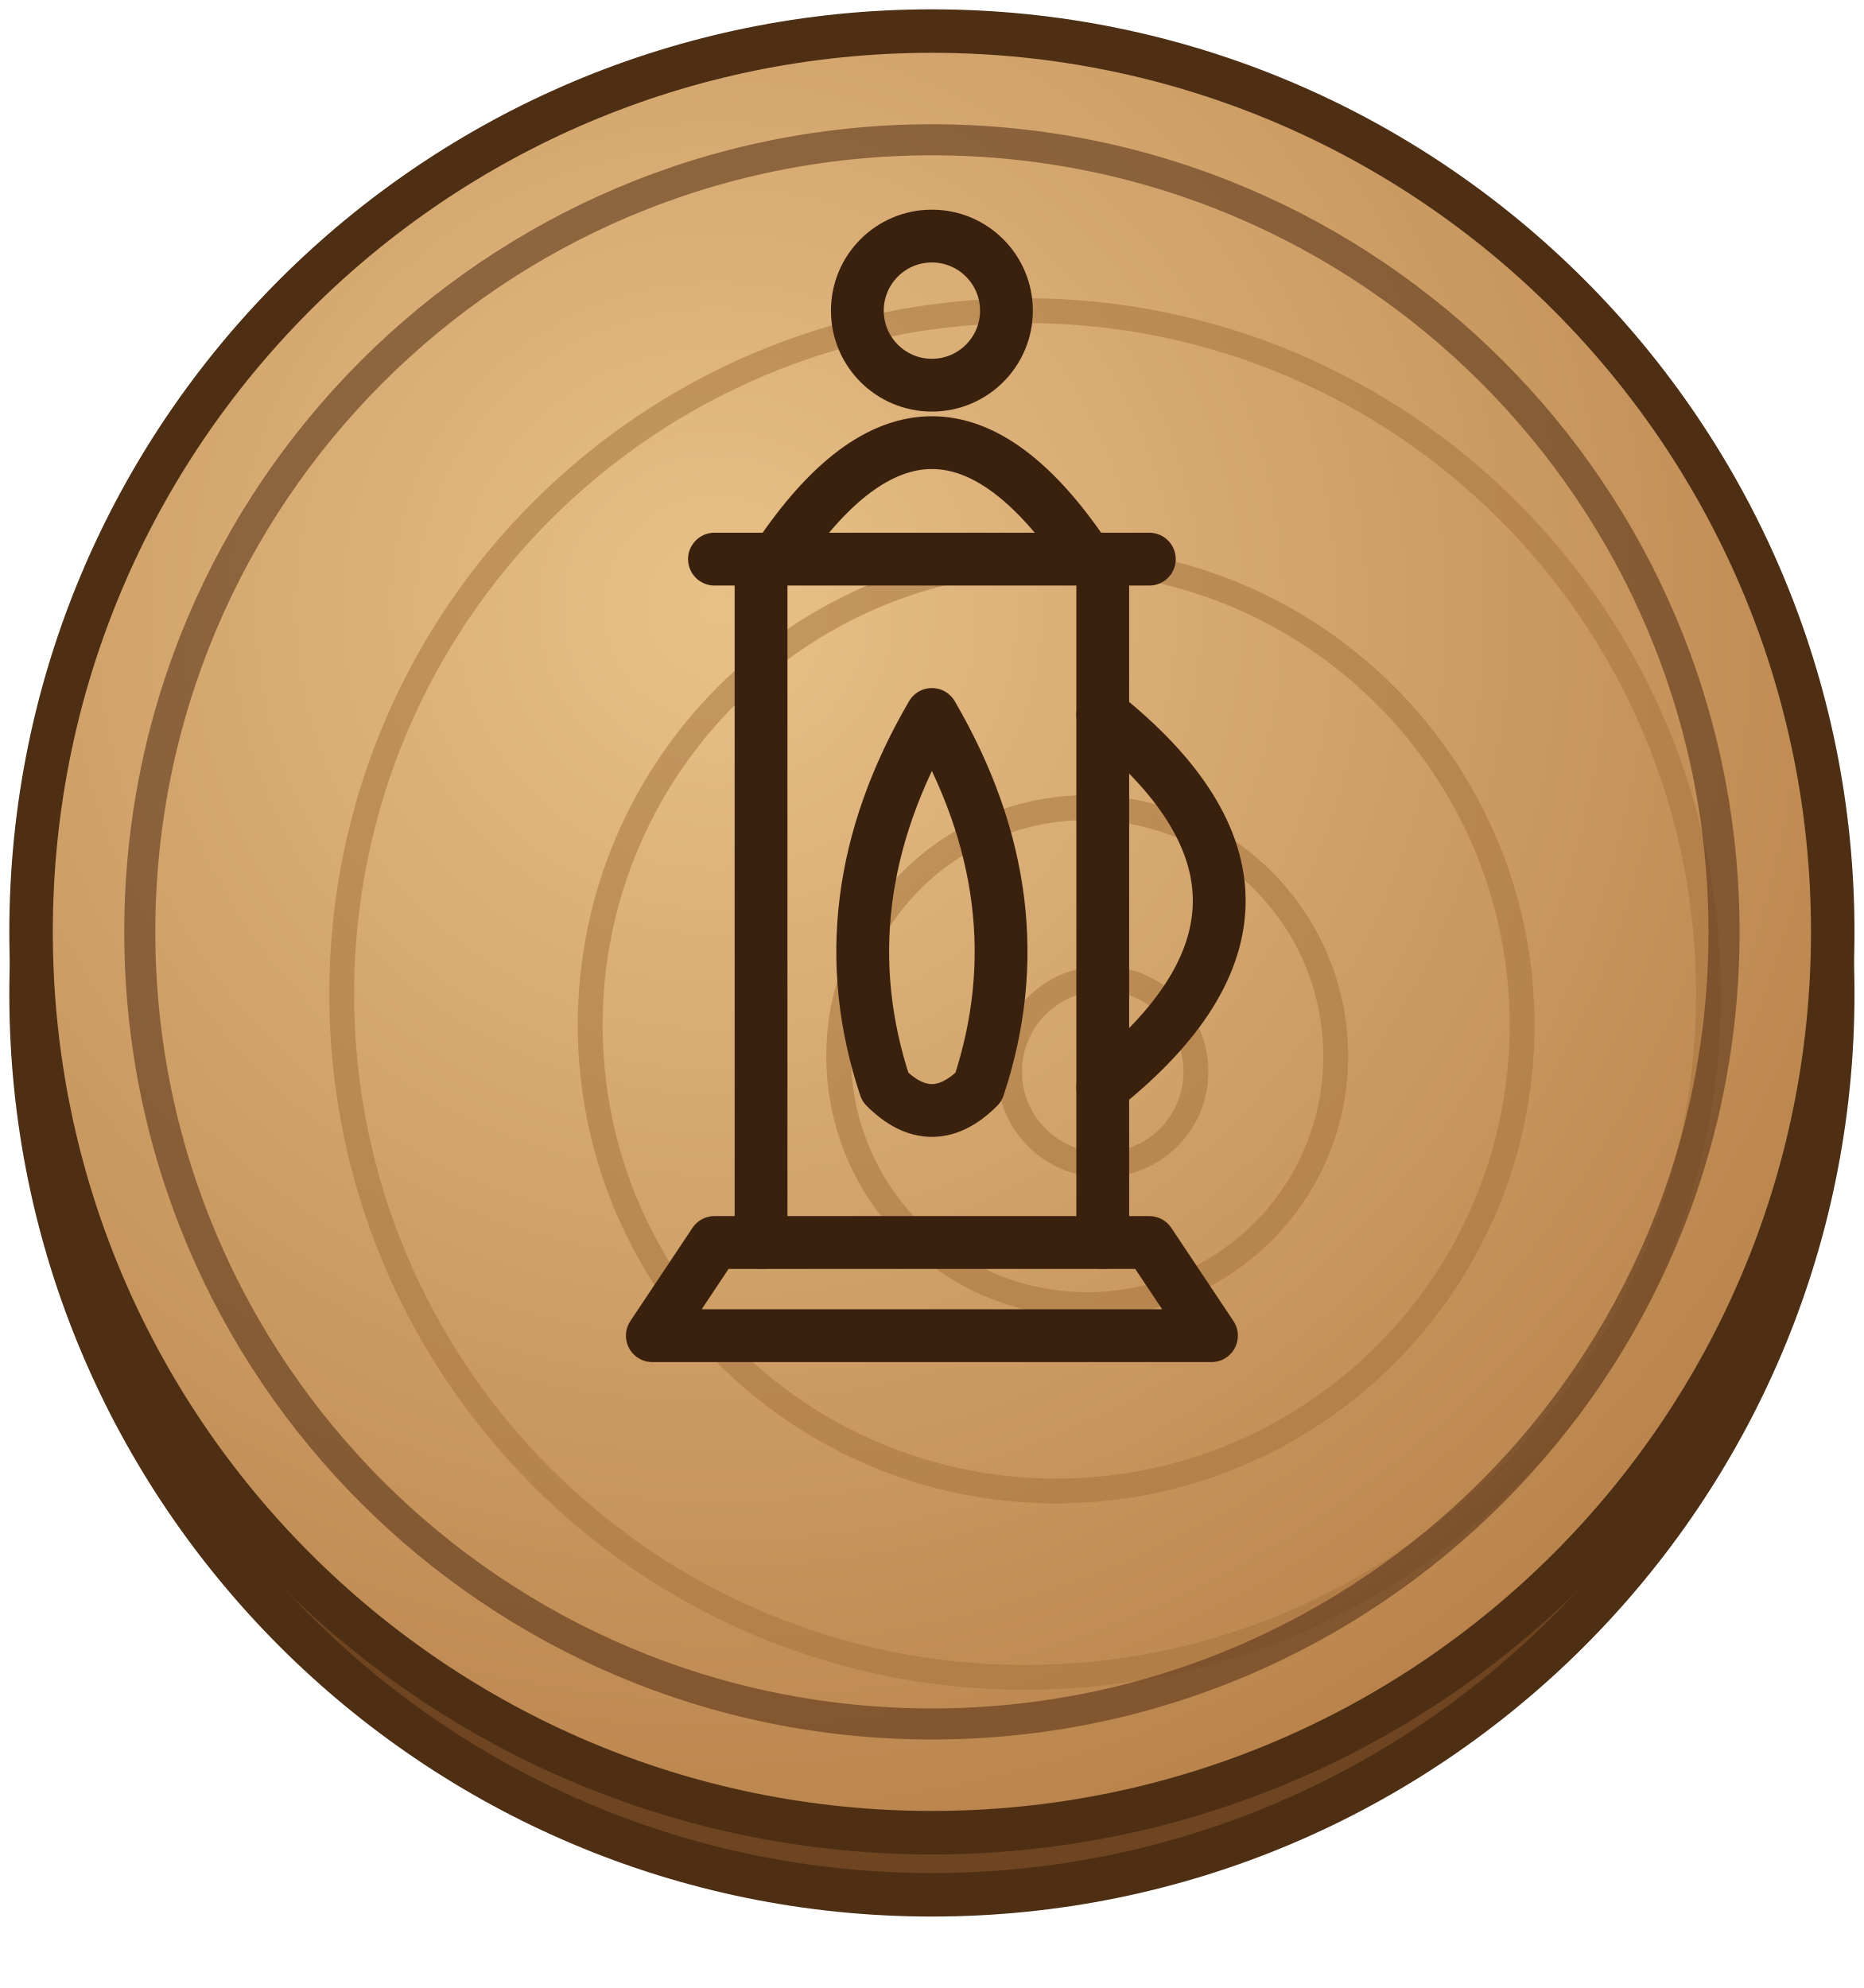
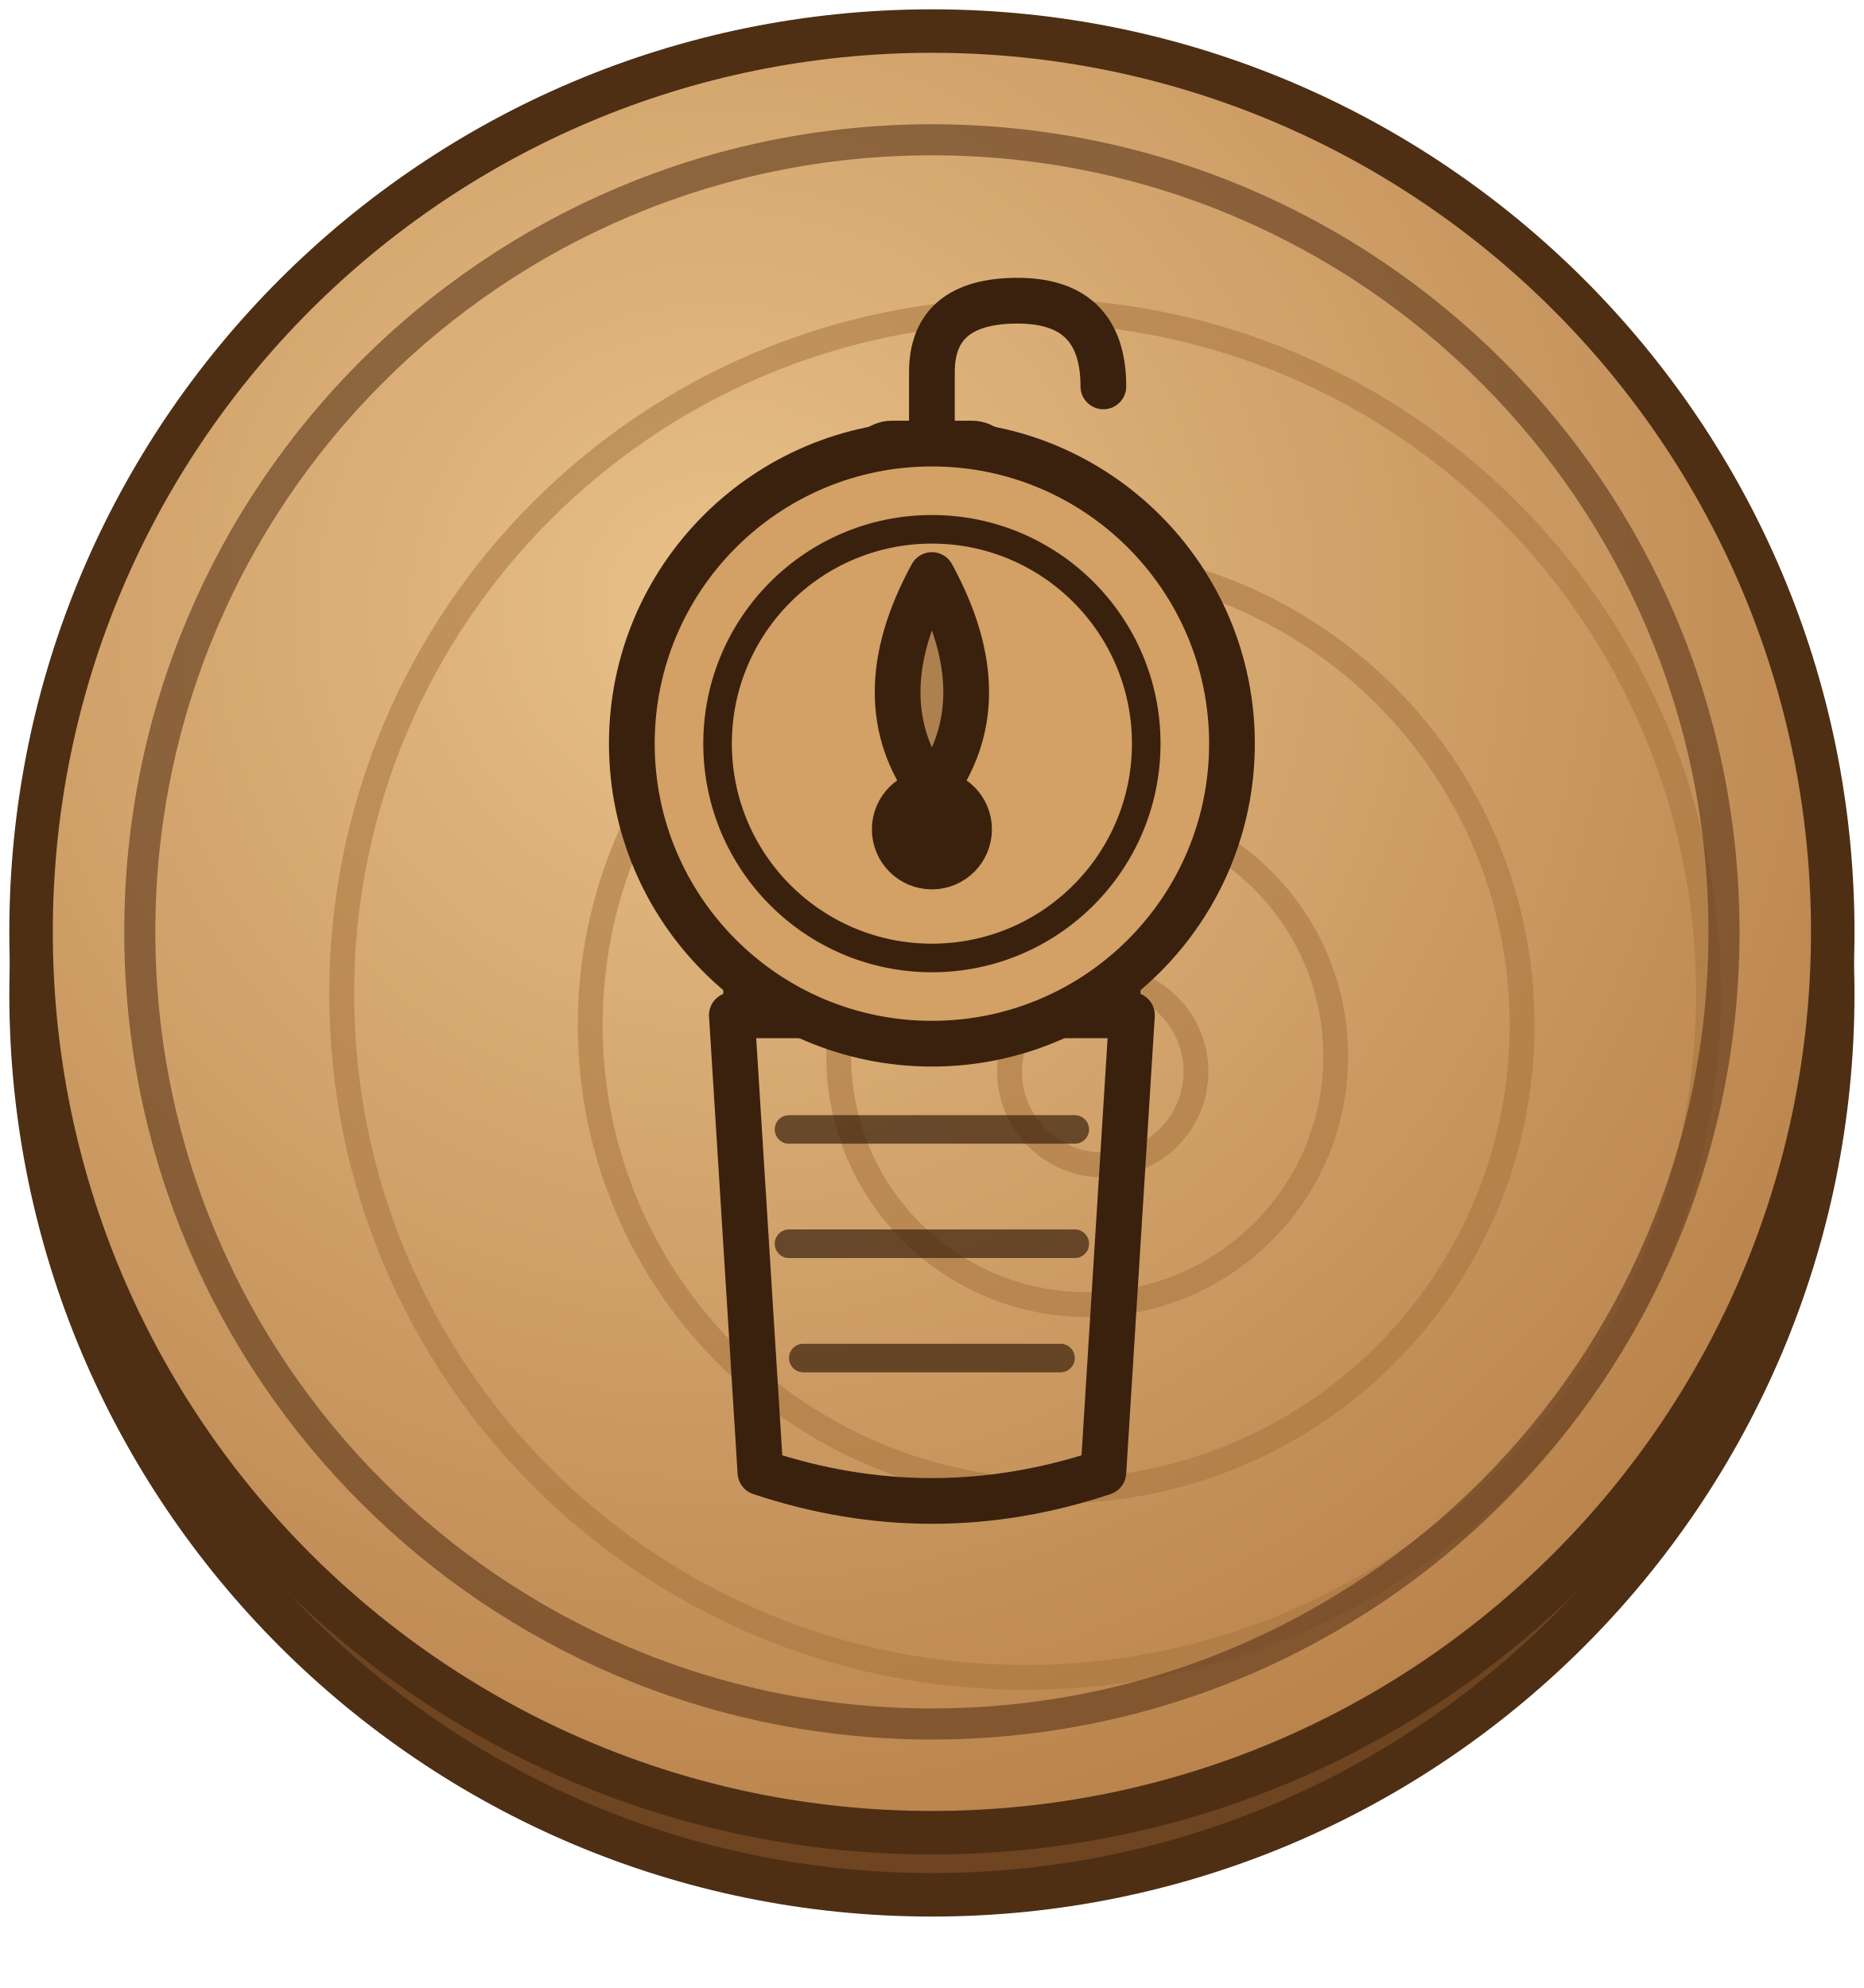
<svg xmlns="http://www.w3.org/2000/svg" viewBox="2 2 60 64" width="60" height="64">
  <defs>
    <radialGradient id="tw" cx=".38" cy=".32" r=".8">
      <stop offset="0" stop-color="#e8c189" />
      <stop offset="1" stop-color="#b47b44" />
    </radialGradient>
  </defs>
  <circle cx="32" cy="34" r="29" fill="#6e4421" stroke="#4e2f14" stroke-width="1.4" />
  <circle cx="32" cy="32" r="29" fill="url(#tw)" stroke="#4e2f14" stroke-width="1.4" />
  <g fill="none" stroke="#a8743f" stroke-width=".8" opacity=".55">
    <circle cx="35" cy="34" r="22" />
    <circle cx="36" cy="35" r="15" />
    <circle cx="37" cy="36" r="8" />
    <circle cx="37.5" cy="36.5" r="3" />
  </g>
  <circle cx="32" cy="32" r="25.5" fill="none" stroke="#5a3519" stroke-width="1" opacity=".6" />
-   <g fill="none" stroke="#3a210d" stroke-width="1.7" stroke-linecap="round" stroke-linejoin="round" transform="translate(0,-15)">
-     <circle cx="32" cy="27" r="2.4" />
-     <path d="M27,35 Q32,27.5 37,35" />
-     <path d="M25,35 L39,35" />
-     <path d="M26.5,35 L26.5,57 M37.5,35 L37.5,57" />
-     <path d="M30.5,52 Q28.5,46 32,40 Q35.5,46 33.5,52 Q32,53.5 30.5,52 Z" />
-     <path d="M23,60 L41,60 L39,57 L25,57 Z" />
-     <path d="M37.5,40 Q45,46 37.5,52" />
+   <g fill="none" stroke="#3a210d" stroke-width="1.6" stroke-linecap="round" stroke-linejoin="round" transform="translate(32,31) scale(.92) translate(-32,-29)">
+     <path d="M32,13 L32,10.5 Q32,8 35,8 Q38,8 38,11" />
+     <rect x="29.8" y="13" width="4.4" height="3" rx=".8" />
+     <path d="M33.5,16 L33.5,14.5 L37,14.5" />
+     <rect x="24.5" y="16" width="15" height="15" rx="2" />
+     <path d="M25.5,31 L38.5,31 L38.5,33 L25.5,33 Z" />
+     <path d="M25,33 L39,33 L38,49 Q32,51 26,49 Z" />
+     <path d="M27,37 L37,37 M27,41 L37,41 M27.5,45 L36.5,45" stroke-width="1" opacity=".7" />
+     <circle cx="32" cy="23.5" r="10.5" fill="#d3a065" />
+     <circle cx="32" cy="23.5" r="7.5" stroke-width="1" />
+     <circle cx="32" cy="26.5" r="1.3" fill="#3a210d" />
+     <path d="M32,25.2 Q29.6,22 32,17.6 Q34.4,22 32,25.2 Z" fill="#3a210d" fill-opacity=".25" />
  </g>
</svg>
